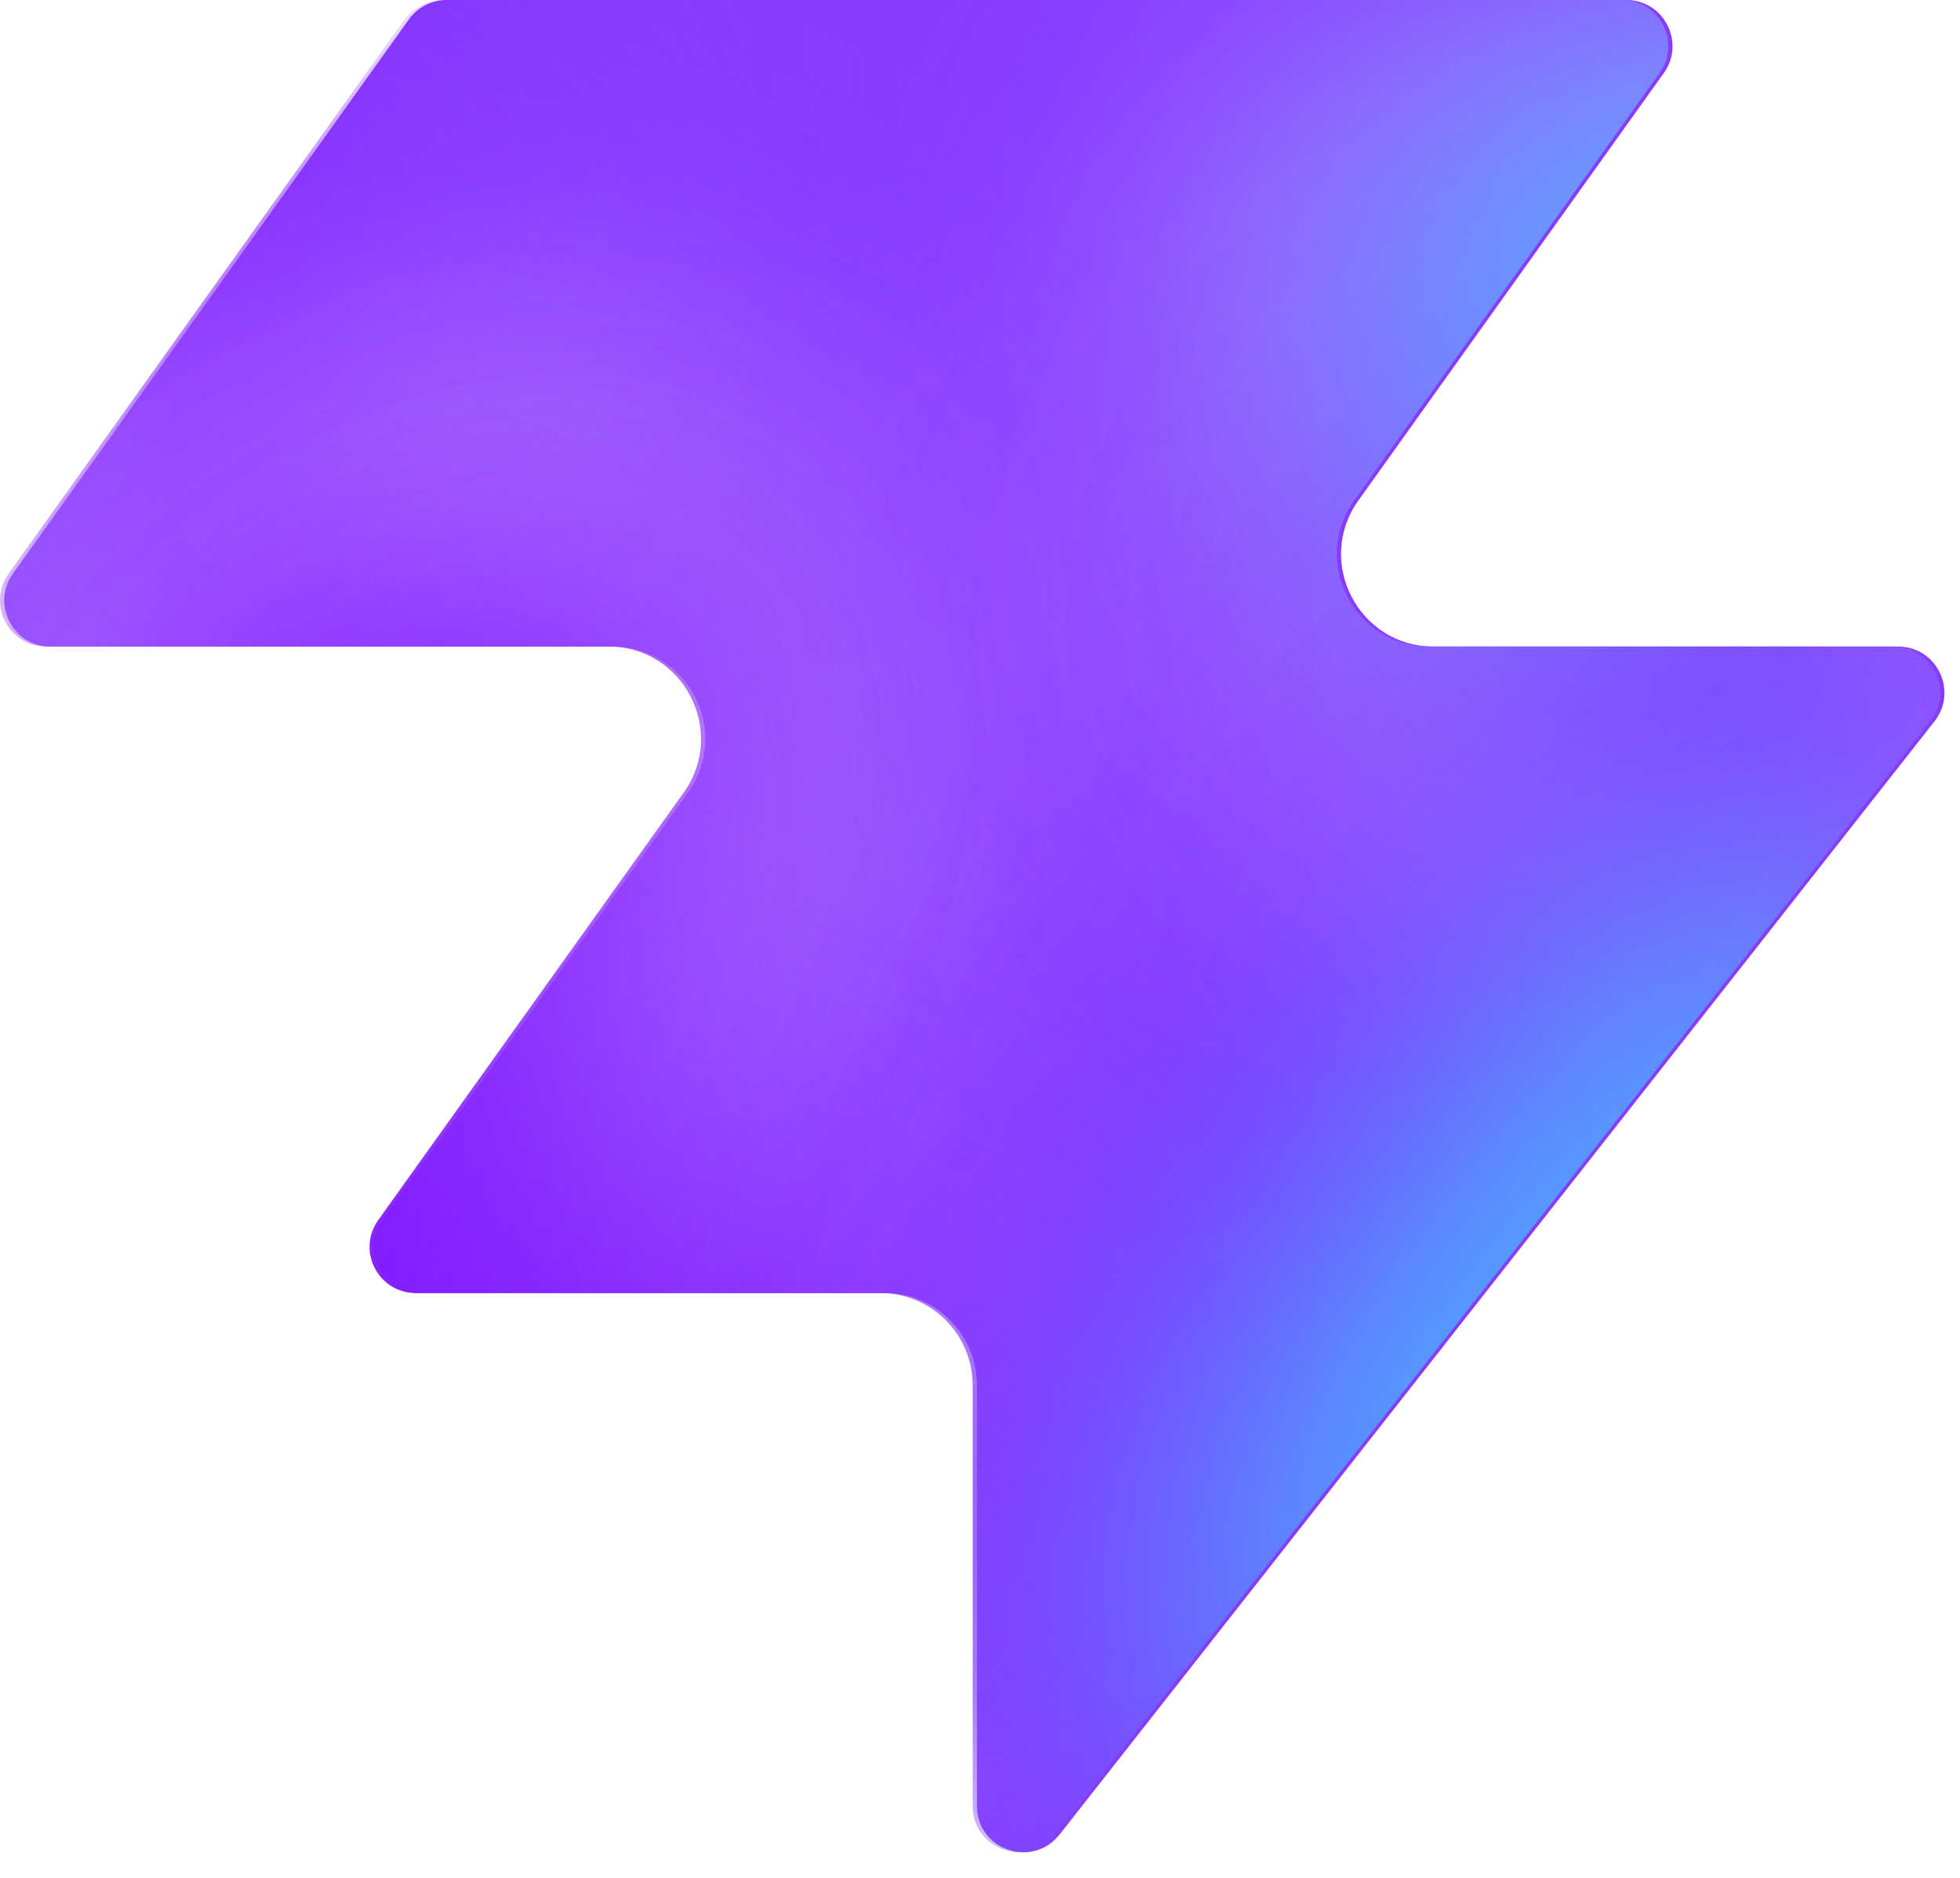
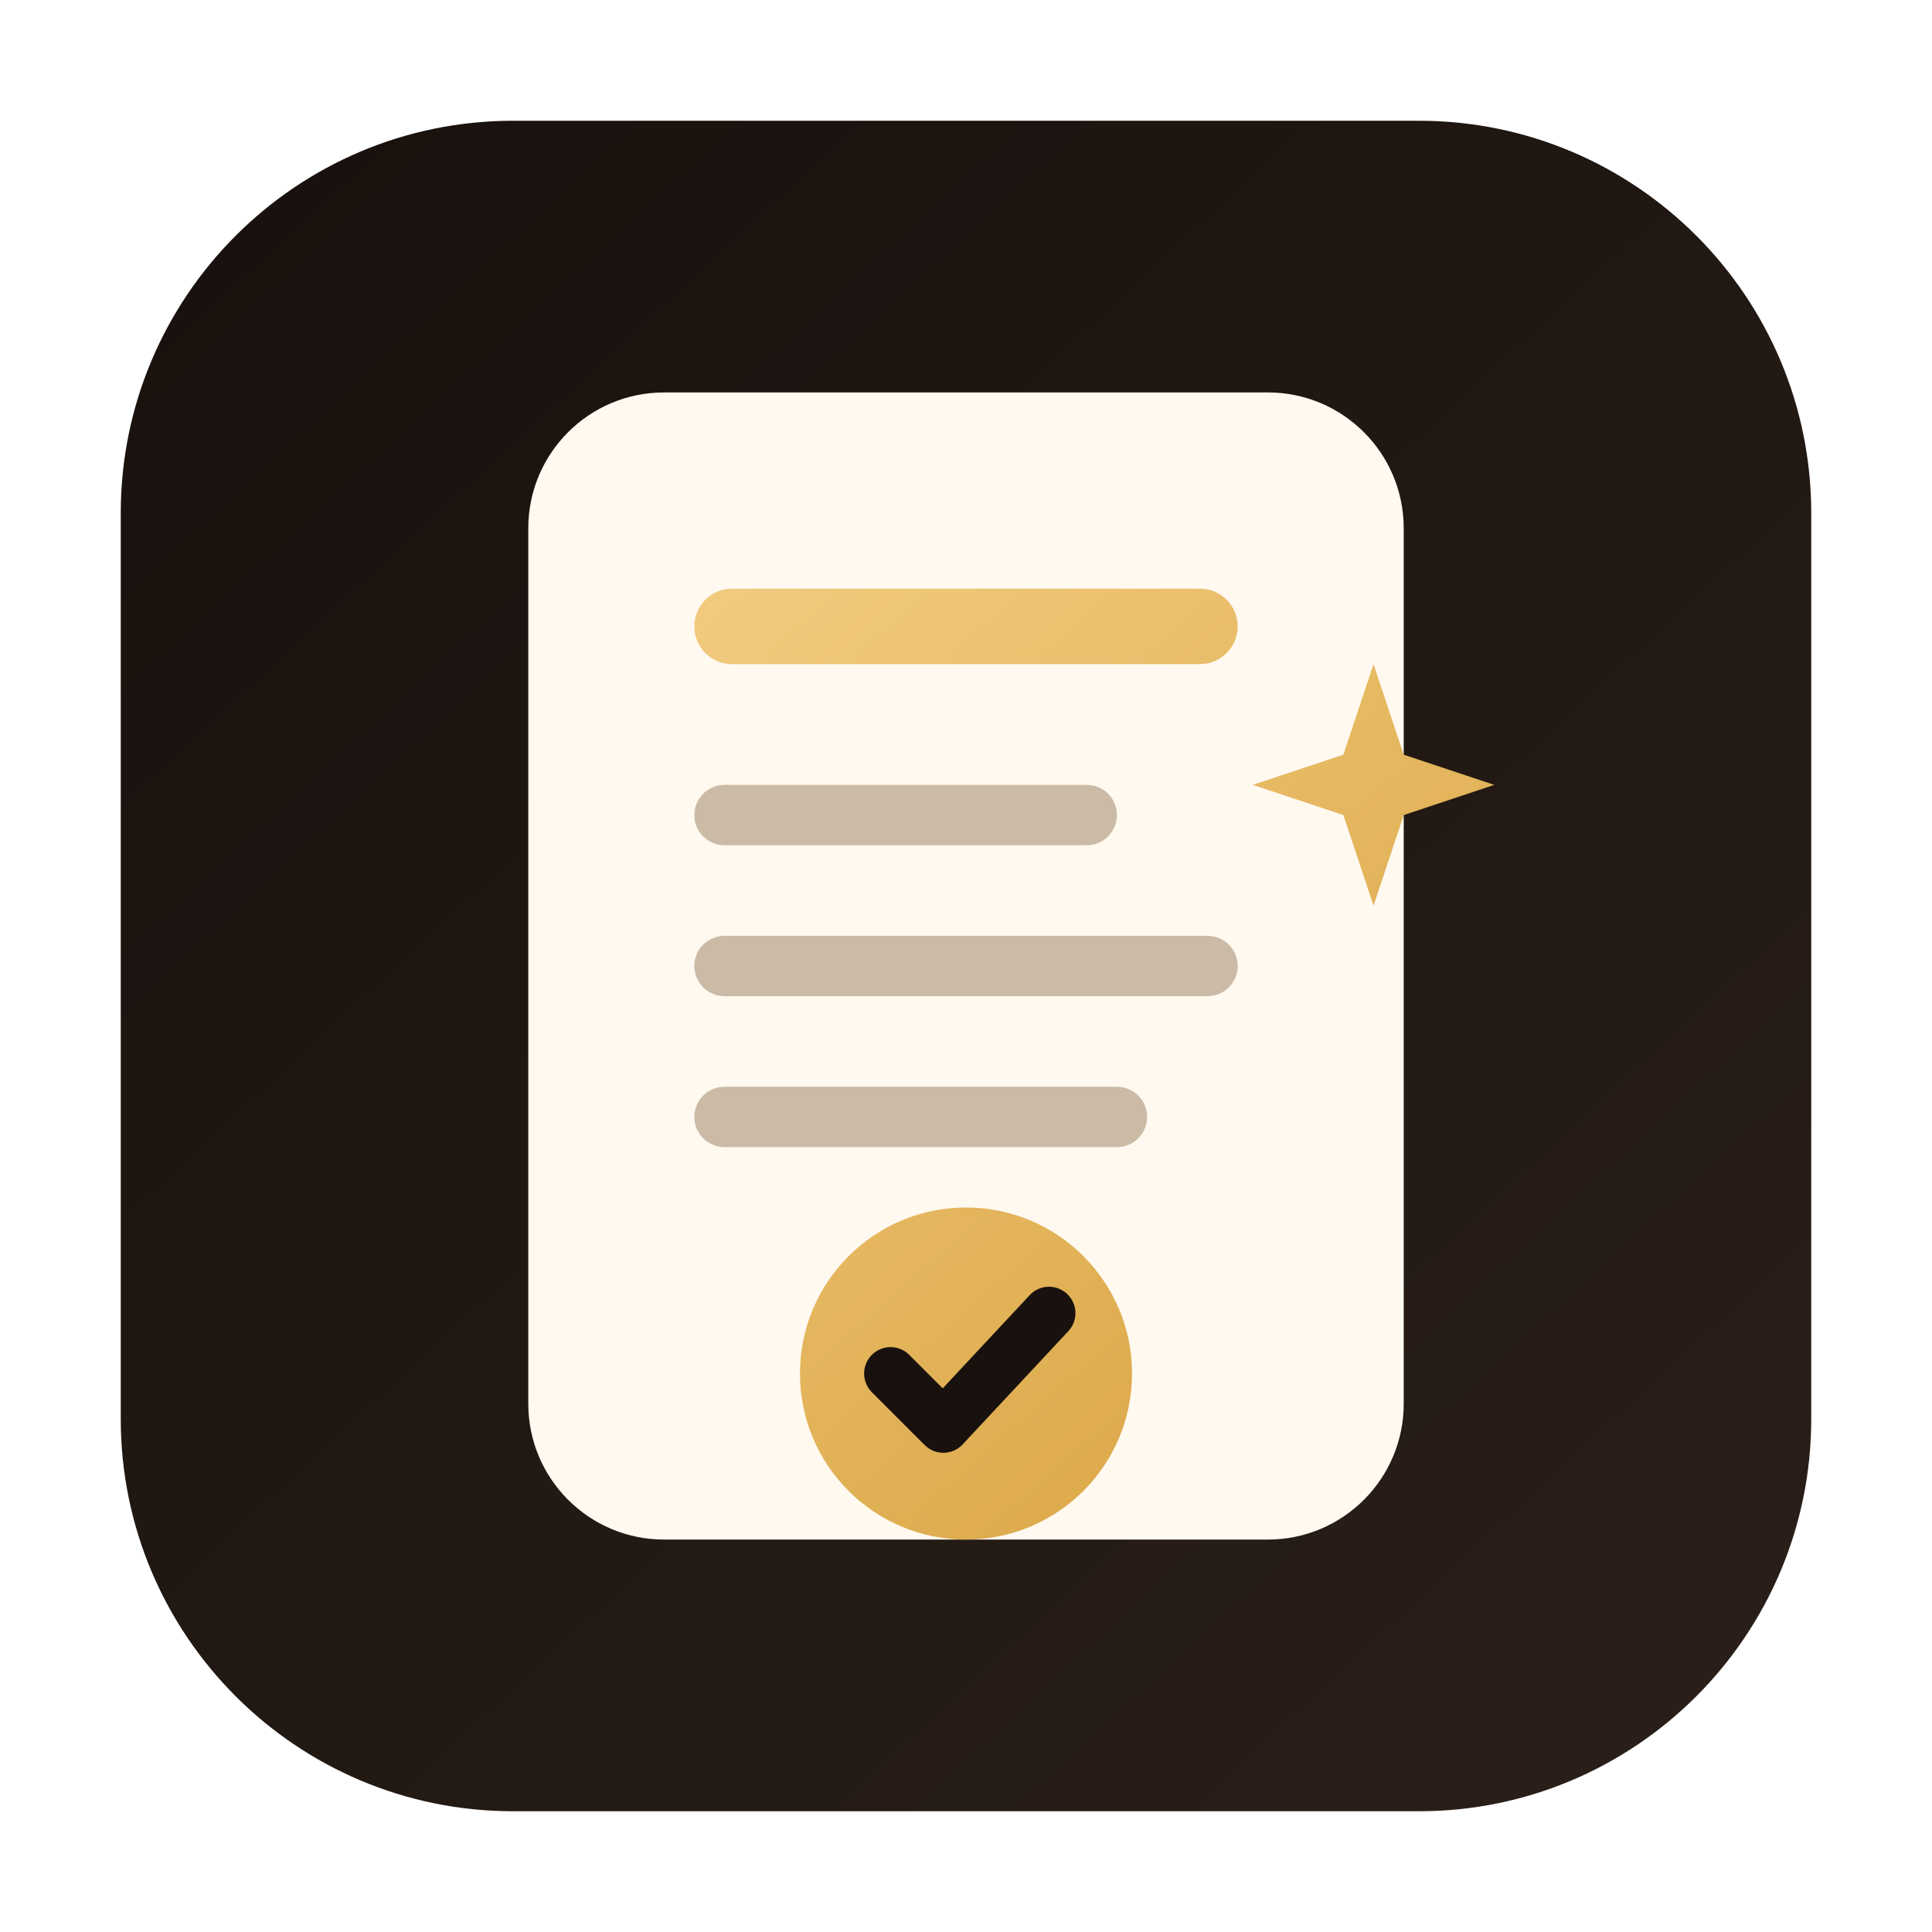
- <svg xmlns="http://www.w3.org/2000/svg" width="48" height="46" fill="none" viewBox="0 0 48 46">
-   <path fill="#863bff" d="M25.946 44.938c-.664.845-2.021.375-2.021-.698V33.937a2.26 2.26 0 0 0-2.262-2.262H10.287c-.92 0-1.456-1.04-.92-1.788l7.48-10.471c1.07-1.497 0-3.578-1.842-3.578H1.237c-.92 0-1.456-1.04-.92-1.788L10.013.474c.214-.297.556-.474.92-.474h28.894c.92 0 1.456 1.04.92 1.788l-7.48 10.471c-1.07 1.498 0 3.579 1.842 3.579h11.377c.943 0 1.473 1.088.89 1.83L25.947 44.94z" style="fill:#863bff;fill:color(display-p3 .525 .23 1);fill-opacity:1" />
-   <mask id="a" width="48" height="46" x="0" y="0" maskUnits="userSpaceOnUse" style="mask-type:alpha">
-     <path fill="#000" d="M25.842 44.938c-.664.844-2.021.375-2.021-.698V33.937a2.26 2.26 0 0 0-2.262-2.262H10.183c-.92 0-1.456-1.04-.92-1.788l7.48-10.471c1.07-1.498 0-3.579-1.842-3.579H1.133c-.92 0-1.456-1.04-.92-1.787L9.91.473c.214-.297.556-.474.92-.474h28.894c.92 0 1.456 1.04.92 1.788l-7.48 10.471c-1.07 1.498 0 3.578 1.842 3.578h11.377c.943 0 1.473 1.088.89 1.832L25.843 44.94z" style="fill:#000;fill-opacity:1" />
-   </mask>
-   <g mask="url(#a)">
-     <g filter="url(#b)">
-       <ellipse cx="5.508" cy="14.704" fill="#ede6ff" rx="5.508" ry="14.704" style="fill:#ede6ff;fill:color(display-p3 .927 .903 1);fill-opacity:1" transform="matrix(.00324 1 1 -.00324 -4.47 31.516)" />
-     </g>
-     <g filter="url(#c)">
-       <ellipse cx="10.399" cy="29.851" fill="#ede6ff" rx="10.399" ry="29.851" style="fill:#ede6ff;fill:color(display-p3 .927 .903 1);fill-opacity:1" transform="matrix(.00324 1 1 -.00324 -39.328 7.883)" />
-     </g>
-     <g filter="url(#d)">
-       <ellipse cx="5.508" cy="30.487" fill="#7e14ff" rx="5.508" ry="30.487" style="fill:#7e14ff;fill:color(display-p3 .492 .077 1);fill-opacity:1" transform="rotate(89.814 -25.913 -14.639)scale(1 -1)" />
-     </g>
-     <g filter="url(#e)">
-       <ellipse cx="5.508" cy="30.599" fill="#7e14ff" rx="5.508" ry="30.599" style="fill:#7e14ff;fill:color(display-p3 .492 .077 1);fill-opacity:1" transform="rotate(89.814 -32.644 -3.334)scale(1 -1)" />
-     </g>
-     <g filter="url(#f)">
-       <ellipse cx="5.508" cy="30.599" fill="#7e14ff" rx="5.508" ry="30.599" style="fill:#7e14ff;fill:color(display-p3 .492 .077 1);fill-opacity:1" transform="matrix(.00324 1 1 -.00324 -34.34 30.47)" />
-     </g>
-     <g filter="url(#g)">
-       <ellipse cx="14.072" cy="22.078" fill="#ede6ff" rx="14.072" ry="22.078" style="fill:#ede6ff;fill:color(display-p3 .927 .903 1);fill-opacity:1" transform="rotate(93.35 24.506 48.493)scale(-1 1)" />
-     </g>
-     <g filter="url(#h)">
-       <ellipse cx="3.47" cy="21.501" fill="#7e14ff" rx="3.47" ry="21.501" style="fill:#7e14ff;fill:color(display-p3 .492 .077 1);fill-opacity:1" transform="rotate(89.009 28.708 47.59)scale(-1 1)" />
-     </g>
-     <g filter="url(#i)">
-       <ellipse cx="3.47" cy="21.501" fill="#7e14ff" rx="3.47" ry="21.501" style="fill:#7e14ff;fill:color(display-p3 .492 .077 1);fill-opacity:1" transform="rotate(89.009 28.708 47.59)scale(-1 1)" />
-     </g>
-     <g filter="url(#j)">
-       <ellipse cx=".387" cy="8.972" fill="#7e14ff" rx="4.407" ry="29.108" style="fill:#7e14ff;fill:color(display-p3 .492 .077 1);fill-opacity:1" transform="rotate(39.51 .387 8.972)" />
-     </g>
-     <g filter="url(#k)">
-       <ellipse cx="47.523" cy="-6.092" fill="#7e14ff" rx="4.407" ry="29.108" style="fill:#7e14ff;fill:color(display-p3 .492 .077 1);fill-opacity:1" transform="rotate(37.892 47.523 -6.092)" />
-     </g>
-     <g filter="url(#l)">
-       <ellipse cx="41.412" cy="6.333" fill="#47bfff" rx="5.971" ry="9.665" style="fill:#47bfff;fill:color(display-p3 .28 .748 1);fill-opacity:1" transform="rotate(37.892 41.412 6.333)" />
-     </g>
-     <g filter="url(#m)">
-       <ellipse cx="-1.879" cy="38.332" fill="#7e14ff" rx="4.407" ry="29.108" style="fill:#7e14ff;fill:color(display-p3 .492 .077 1);fill-opacity:1" transform="rotate(37.892 -1.88 38.332)" />
-     </g>
-     <g filter="url(#n)">
-       <ellipse cx="-1.879" cy="38.332" fill="#7e14ff" rx="4.407" ry="29.108" style="fill:#7e14ff;fill:color(display-p3 .492 .077 1);fill-opacity:1" transform="rotate(37.892 -1.88 38.332)" />
-     </g>
-     <g filter="url(#o)">
-       <ellipse cx="35.651" cy="29.907" fill="#7e14ff" rx="4.407" ry="29.108" style="fill:#7e14ff;fill:color(display-p3 .492 .077 1);fill-opacity:1" transform="rotate(37.892 35.651 29.907)" />
-     </g>
-     <g filter="url(#p)">
-       <ellipse cx="38.418" cy="32.4" fill="#47bfff" rx="5.971" ry="15.297" style="fill:#47bfff;fill:color(display-p3 .28 .748 1);fill-opacity:1" transform="rotate(37.892 38.418 32.4)" />
-     </g>
-   </g>
+ <svg xmlns="http://www.w3.org/2000/svg" width="256" height="256" viewBox="0 0 256 256" fill="none">
  <defs>
-     <filter id="b" width="60.045" height="41.654" x="-19.77" y="16.149" color-interpolation-filters="sRGB" filterUnits="userSpaceOnUse">
-       <feFlood flood-opacity="0" result="BackgroundImageFix" />
-       <feBlend in="SourceGraphic" in2="BackgroundImageFix" result="shape" />
-       <feGaussianBlur result="effect1_foregroundBlur_2002_17158" stdDeviation="7.659" />
-     </filter>
-     <filter id="c" width="90.34" height="51.437" x="-54.613" y="-7.533" color-interpolation-filters="sRGB" filterUnits="userSpaceOnUse">
-       <feFlood flood-opacity="0" result="BackgroundImageFix" />
-       <feBlend in="SourceGraphic" in2="BackgroundImageFix" result="shape" />
-       <feGaussianBlur result="effect1_foregroundBlur_2002_17158" stdDeviation="7.659" />
-     </filter>
-     <filter id="d" width="79.355" height="29.4" x="-49.64" y="2.03" color-interpolation-filters="sRGB" filterUnits="userSpaceOnUse">
-       <feFlood flood-opacity="0" result="BackgroundImageFix" />
-       <feBlend in="SourceGraphic" in2="BackgroundImageFix" result="shape" />
-       <feGaussianBlur result="effect1_foregroundBlur_2002_17158" stdDeviation="4.596" />
-     </filter>
-     <filter id="e" width="79.579" height="29.4" x="-45.045" y="20.029" color-interpolation-filters="sRGB" filterUnits="userSpaceOnUse">
-       <feFlood flood-opacity="0" result="BackgroundImageFix" />
-       <feBlend in="SourceGraphic" in2="BackgroundImageFix" result="shape" />
-       <feGaussianBlur result="effect1_foregroundBlur_2002_17158" stdDeviation="4.596" />
-     </filter>
-     <filter id="f" width="79.579" height="29.4" x="-43.513" y="21.178" color-interpolation-filters="sRGB" filterUnits="userSpaceOnUse">
-       <feFlood flood-opacity="0" result="BackgroundImageFix" />
-       <feBlend in="SourceGraphic" in2="BackgroundImageFix" result="shape" />
-       <feGaussianBlur result="effect1_foregroundBlur_2002_17158" stdDeviation="4.596" />
-     </filter>
-     <filter id="g" width="74.749" height="58.852" x="15.756" y="-17.901" color-interpolation-filters="sRGB" filterUnits="userSpaceOnUse">
-       <feFlood flood-opacity="0" result="BackgroundImageFix" />
-       <feBlend in="SourceGraphic" in2="BackgroundImageFix" result="shape" />
-       <feGaussianBlur result="effect1_foregroundBlur_2002_17158" stdDeviation="7.659" />
-     </filter>
-     <filter id="h" width="61.377" height="25.362" x="23.548" y="2.284" color-interpolation-filters="sRGB" filterUnits="userSpaceOnUse">
-       <feFlood flood-opacity="0" result="BackgroundImageFix" />
-       <feBlend in="SourceGraphic" in2="BackgroundImageFix" result="shape" />
-       <feGaussianBlur result="effect1_foregroundBlur_2002_17158" stdDeviation="4.596" />
-     </filter>
-     <filter id="i" width="61.377" height="25.362" x="23.548" y="2.284" color-interpolation-filters="sRGB" filterUnits="userSpaceOnUse">
-       <feFlood flood-opacity="0" result="BackgroundImageFix" />
-       <feBlend in="SourceGraphic" in2="BackgroundImageFix" result="shape" />
-       <feGaussianBlur result="effect1_foregroundBlur_2002_17158" stdDeviation="4.596" />
-     </filter>
-     <filter id="j" width="56.045" height="63.649" x="-27.636" y="-22.853" color-interpolation-filters="sRGB" filterUnits="userSpaceOnUse">
-       <feFlood flood-opacity="0" result="BackgroundImageFix" />
-       <feBlend in="SourceGraphic" in2="BackgroundImageFix" result="shape" />
-       <feGaussianBlur result="effect1_foregroundBlur_2002_17158" stdDeviation="4.596" />
-     </filter>
-     <filter id="k" width="54.814" height="64.646" x="20.116" y="-38.415" color-interpolation-filters="sRGB" filterUnits="userSpaceOnUse">
-       <feFlood flood-opacity="0" result="BackgroundImageFix" />
-       <feBlend in="SourceGraphic" in2="BackgroundImageFix" result="shape" />
-       <feGaussianBlur result="effect1_foregroundBlur_2002_17158" stdDeviation="4.596" />
-     </filter>
-     <filter id="l" width="33.541" height="35.313" x="24.641" y="-11.323" color-interpolation-filters="sRGB" filterUnits="userSpaceOnUse">
-       <feFlood flood-opacity="0" result="BackgroundImageFix" />
-       <feBlend in="SourceGraphic" in2="BackgroundImageFix" result="shape" />
-       <feGaussianBlur result="effect1_foregroundBlur_2002_17158" stdDeviation="4.596" />
-     </filter>
-     <filter id="m" width="54.814" height="64.646" x="-29.286" y="6.009" color-interpolation-filters="sRGB" filterUnits="userSpaceOnUse">
-       <feFlood flood-opacity="0" result="BackgroundImageFix" />
-       <feBlend in="SourceGraphic" in2="BackgroundImageFix" result="shape" />
-       <feGaussianBlur result="effect1_foregroundBlur_2002_17158" stdDeviation="4.596" />
-     </filter>
-     <filter id="n" width="54.814" height="64.646" x="-29.286" y="6.009" color-interpolation-filters="sRGB" filterUnits="userSpaceOnUse">
-       <feFlood flood-opacity="0" result="BackgroundImageFix" />
-       <feBlend in="SourceGraphic" in2="BackgroundImageFix" result="shape" />
-       <feGaussianBlur result="effect1_foregroundBlur_2002_17158" stdDeviation="4.596" />
-     </filter>
-     <filter id="o" width="54.814" height="64.646" x="8.244" y="-2.416" color-interpolation-filters="sRGB" filterUnits="userSpaceOnUse">
-       <feFlood flood-opacity="0" result="BackgroundImageFix" />
-       <feBlend in="SourceGraphic" in2="BackgroundImageFix" result="shape" />
-       <feGaussianBlur result="effect1_foregroundBlur_2002_17158" stdDeviation="4.596" />
-     </filter>
-     <filter id="p" width="39.409" height="43.623" x="18.713" y="10.588" color-interpolation-filters="sRGB" filterUnits="userSpaceOnUse">
-       <feFlood flood-opacity="0" result="BackgroundImageFix" />
-       <feBlend in="SourceGraphic" in2="BackgroundImageFix" result="shape" />
-       <feGaussianBlur result="effect1_foregroundBlur_2002_17158" stdDeviation="4.596" />
-     </filter>
+     <linearGradient id="bg" x1="32" y1="24" x2="224" y2="232" gradientUnits="userSpaceOnUse">
+       <stop stop-color="#18110D" />
+       <stop offset="1" stop-color="#2A1F18" />
+     </linearGradient>
+     <linearGradient id="accent" x1="70" y1="60" x2="190" y2="196" gradientUnits="userSpaceOnUse">
+       <stop stop-color="#F6D28B" />
+       <stop offset="1" stop-color="#D9A441" />
+     </linearGradient>
  </defs>
+   <rect x="16" y="16" width="224" height="224" rx="52" fill="url(#bg)" />
+   <rect x="70" y="52" width="116" height="152" rx="18" fill="#FFF9F0" />
+   <rect x="92" y="78" width="72" height="10" rx="5" fill="url(#accent)" />
+   <rect x="92" y="104" width="56" height="8" rx="4" fill="#CBBBA6" />
+   <rect x="92" y="124" width="72" height="8" rx="4" fill="#CBBBA6" />
+   <rect x="92" y="144" width="60" height="8" rx="4" fill="#CBBBA6" />
+   <path d="M182 88L186 100L198 104L186 108L182 120L178 108L166 104L178 100L182 88Z" fill="url(#accent)" />
+   <circle cx="128" cy="182" r="22" fill="url(#accent)" />
+   <path d="M118 182L125 189L139 174" stroke="#18110D" stroke-width="7" stroke-linecap="round" stroke-linejoin="round" />
</svg>
